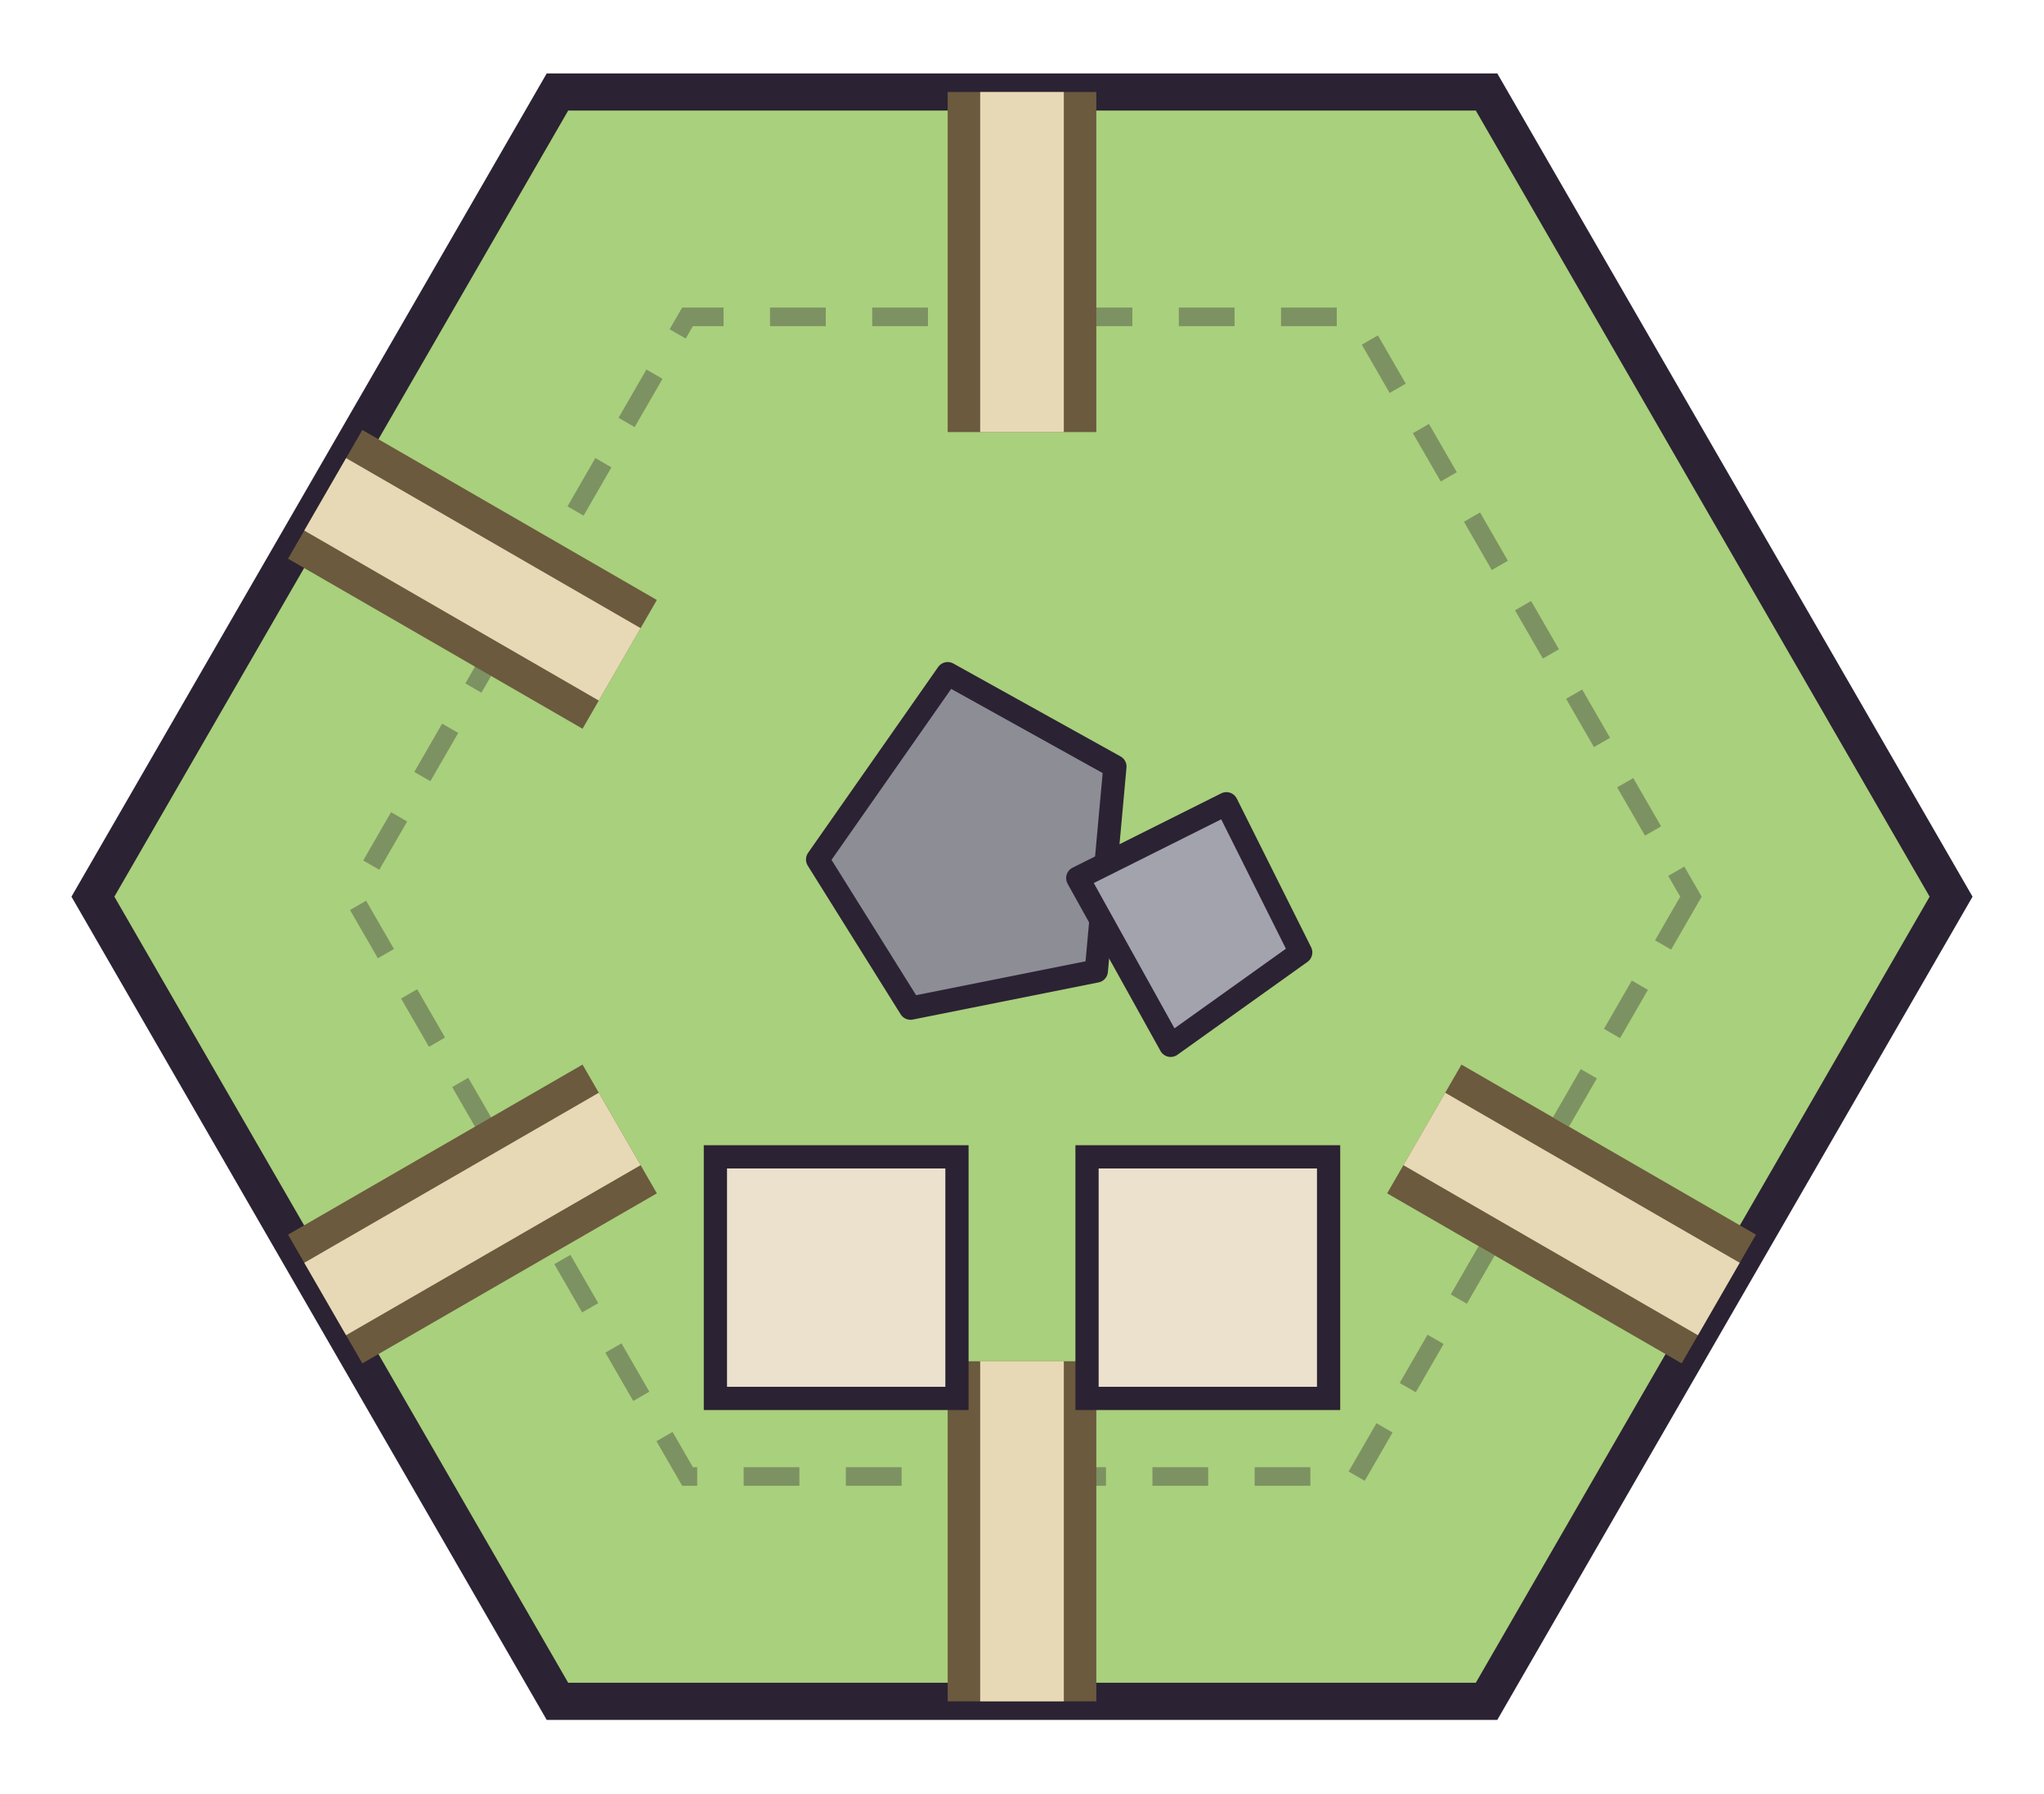
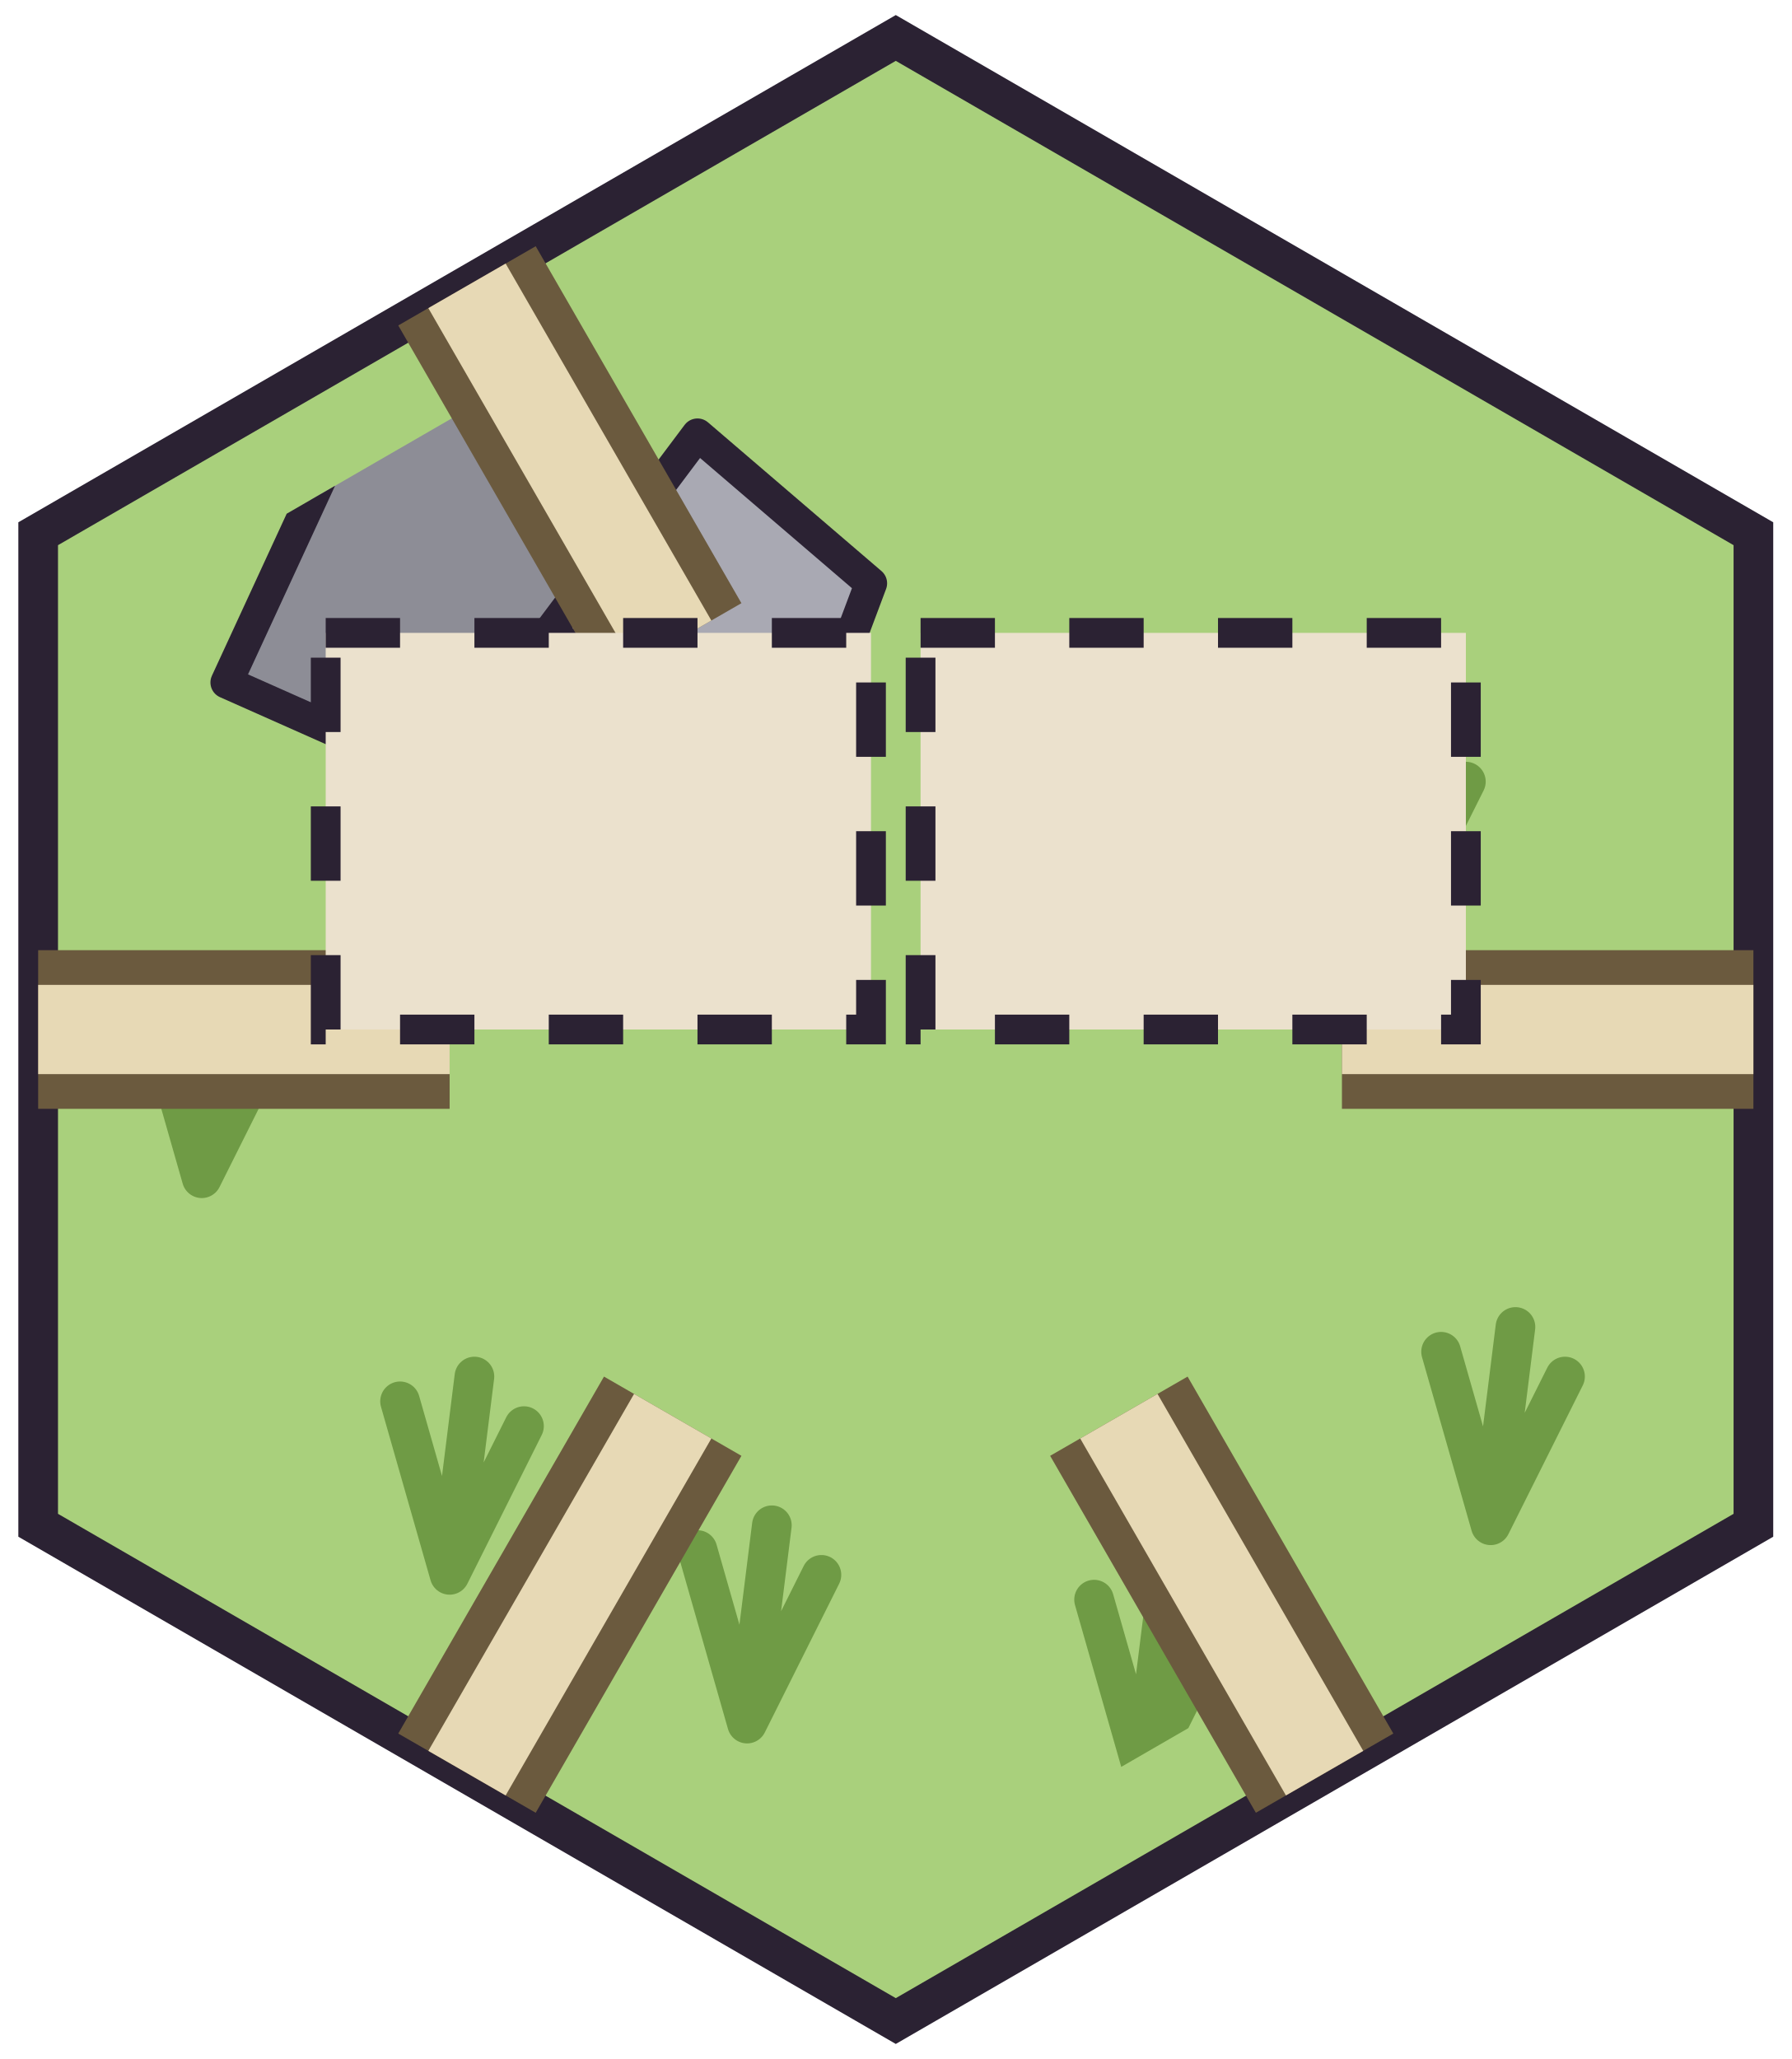
- <svg xmlns="http://www.w3.org/2000/svg" viewBox="0 0 220 193" width="220" height="193" font-family="DejaVu Sans, Arial, sans-serif">
-   <polygon id="tile" points="210.0,96.5 160.0,183.1 60.0,183.1 10.0,96.5 60.0,9.9 160.0,9.9" fill="#a9d07c" stroke="#2b2233" stroke-width="4" />
-   <g id="art-slot">
-     <polygon points="182.0,96.5 146.0,158.9 74.0,158.9 38.0,96.5 74.0,34.1 146.0,34.1" fill="none" stroke="#2b2233" stroke-opacity="0.35" stroke-width="2" stroke-dasharray="6 5" />
+ <svg xmlns="http://www.w3.org/2000/svg" viewBox="-36.14 -41.50 72.28 83.00" width="181" height="208" font-family="DejaVu Sans, Arial, sans-serif">
+   <polygon points="34.6,20.0 0.0,40.0 -34.6,20.0 -34.6,-20.0 -0.0,-40.0 34.6,-20.0" fill="#a9d07c" stroke="#2b2233" stroke-width="1.6" />
+   <clipPath id="c_iron">
+     <polygon points="30.3,17.5 0.0,35.0 -30.3,17.5 -30.3,-17.5 -0.0,-35.0 30.3,-17.5" />
+   </clipPath>
+   <g clip-path="url(#c_iron)">
+     <path d="M-18 22 l-2 -7 M-18 22 l1 -8 M-18 22 l3 -6" stroke="#6f9b45" stroke-width="1.6" fill="none" stroke-linecap="round" />
+     <path d="M-6 28 l-2 -7 M-6 28 l1 -8 M-6 28 l3 -6" stroke="#6f9b45" stroke-width="1.6" fill="none" stroke-linecap="round" />
+     <path d="M10 30 l-2 -7 M10 30 l1 -8 M10 30 l3 -6" stroke="#6f9b45" stroke-width="1.6" fill="none" stroke-linecap="round" />
+     <path d="M24 20 l-2 -7 M24 20 l1 -8 M24 20 l3 -6" stroke="#6f9b45" stroke-width="1.6" fill="none" stroke-linecap="round" />
+     <path d="M20 -4 l-2 -7 M20 -4 l1 -8 M20 -4 l3 -6" stroke="#6f9b45" stroke-width="1.6" fill="none" stroke-linecap="round" />
+     <path d="M-28 6 l-2 -7 M-28 6 l1 -8 M-28 6 l3 -6" stroke="#6f9b45" stroke-width="1.6" fill="none" stroke-linecap="round" />
+     <g stroke="#2b2233" stroke-width="1.3" stroke-linejoin="round">
+       <polygon points="-27,-14 -21,-27 -12,-24 -11,-14 -18,-10" fill="#8d8d96" />
+       <polygon points="-14,-16 -8,-24 -1,-18 -4,-10" fill="#a9a9b3" />
+     </g>
  </g>
-   <line x1="185.0" y1="139.8" x2="153.3" y2="121.5" stroke="#6b5a3e" stroke-width="16" stroke-linecap="butt" />
-   <line x1="185.0" y1="139.8" x2="153.3" y2="121.5" stroke="#e7d9b5" stroke-width="9" stroke-linecap="butt" />
-   <line x1="110.0" y1="9.9" x2="110.0" y2="46.5" stroke="#6b5a3e" stroke-width="16" stroke-linecap="butt" />
-   <line x1="110.0" y1="9.9" x2="110.0" y2="46.5" stroke="#e7d9b5" stroke-width="9" stroke-linecap="butt" />
-   <line x1="35.0" y1="53.2" x2="66.7" y2="71.5" stroke="#6b5a3e" stroke-width="16" stroke-linecap="butt" />
-   <line x1="35.0" y1="53.2" x2="66.7" y2="71.5" stroke="#e7d9b5" stroke-width="9" stroke-linecap="butt" />
-   <line x1="35.0" y1="139.8" x2="66.7" y2="121.5" stroke="#6b5a3e" stroke-width="16" stroke-linecap="butt" />
-   <line x1="35.0" y1="139.8" x2="66.7" y2="121.5" stroke="#e7d9b5" stroke-width="9" stroke-linecap="butt" />
-   <line x1="110.0" y1="183.1" x2="110.0" y2="146.5" stroke="#6b5a3e" stroke-width="16" stroke-linecap="butt" />
-   <line x1="110.0" y1="183.1" x2="110.0" y2="146.5" stroke="#e7d9b5" stroke-width="9" stroke-linecap="butt" />
-   <g stroke="#2b2233" stroke-width="2.5" stroke-linejoin="round">
-     <polygon points="88.0,92.5 102.0,72.5 120.0,82.5 118.0,104.5 98.0,108.5" fill="#8d8d96" />
-     <polygon points="116.0,94.5 132.0,86.5 140.0,102.5 126.0,112.5" fill="#a3a3ad" />
-   </g>
-   <rect x="77.0" y="124.5" width="26" height="26" fill="#ebe1cd" stroke="#2b2233" stroke-width="2.5" />
-   <rect x="117.0" y="124.5" width="26" height="26" fill="#ebe1cd" stroke="#2b2233" stroke-width="2.5" />
+   <line x1="34.6" y1="0.0" x2="18.0" y2="0.0" stroke="#6b5a3e" stroke-width="6.4" />
+   <line x1="34.6" y1="0.0" x2="18.0" y2="0.0" stroke="#e7d9b5" stroke-width="3.6" />
+   <line x1="-17.3" y1="-30.0" x2="-9.0" y2="-15.6" stroke="#6b5a3e" stroke-width="6.4" />
+   <line x1="-17.3" y1="-30.0" x2="-9.0" y2="-15.6" stroke="#e7d9b5" stroke-width="3.6" />
+   <line x1="-34.6" y1="0.0" x2="-18.0" y2="0.0" stroke="#6b5a3e" stroke-width="6.4" />
+   <line x1="-34.6" y1="0.0" x2="-18.0" y2="0.0" stroke="#e7d9b5" stroke-width="3.6" />
+   <line x1="-17.3" y1="30.0" x2="-9.0" y2="15.6" stroke="#6b5a3e" stroke-width="6.4" />
+   <line x1="-17.3" y1="30.0" x2="-9.0" y2="15.6" stroke="#e7d9b5" stroke-width="3.6" />
+   <line x1="17.3" y1="30.0" x2="9.0" y2="15.6" stroke="#6b5a3e" stroke-width="6.4" />
+   <line x1="17.3" y1="30.0" x2="9.0" y2="15.6" stroke="#e7d9b5" stroke-width="3.6" />
+   <rect x="-23" y="-16" width="22" height="16" fill="#ebe1cd" stroke="#2b2233" stroke-width="1.2" stroke-dasharray="3" />
+   <rect x="1" y="-16" width="22" height="16" fill="#ebe1cd" stroke="#2b2233" stroke-width="1.2" stroke-dasharray="3" />
</svg>
